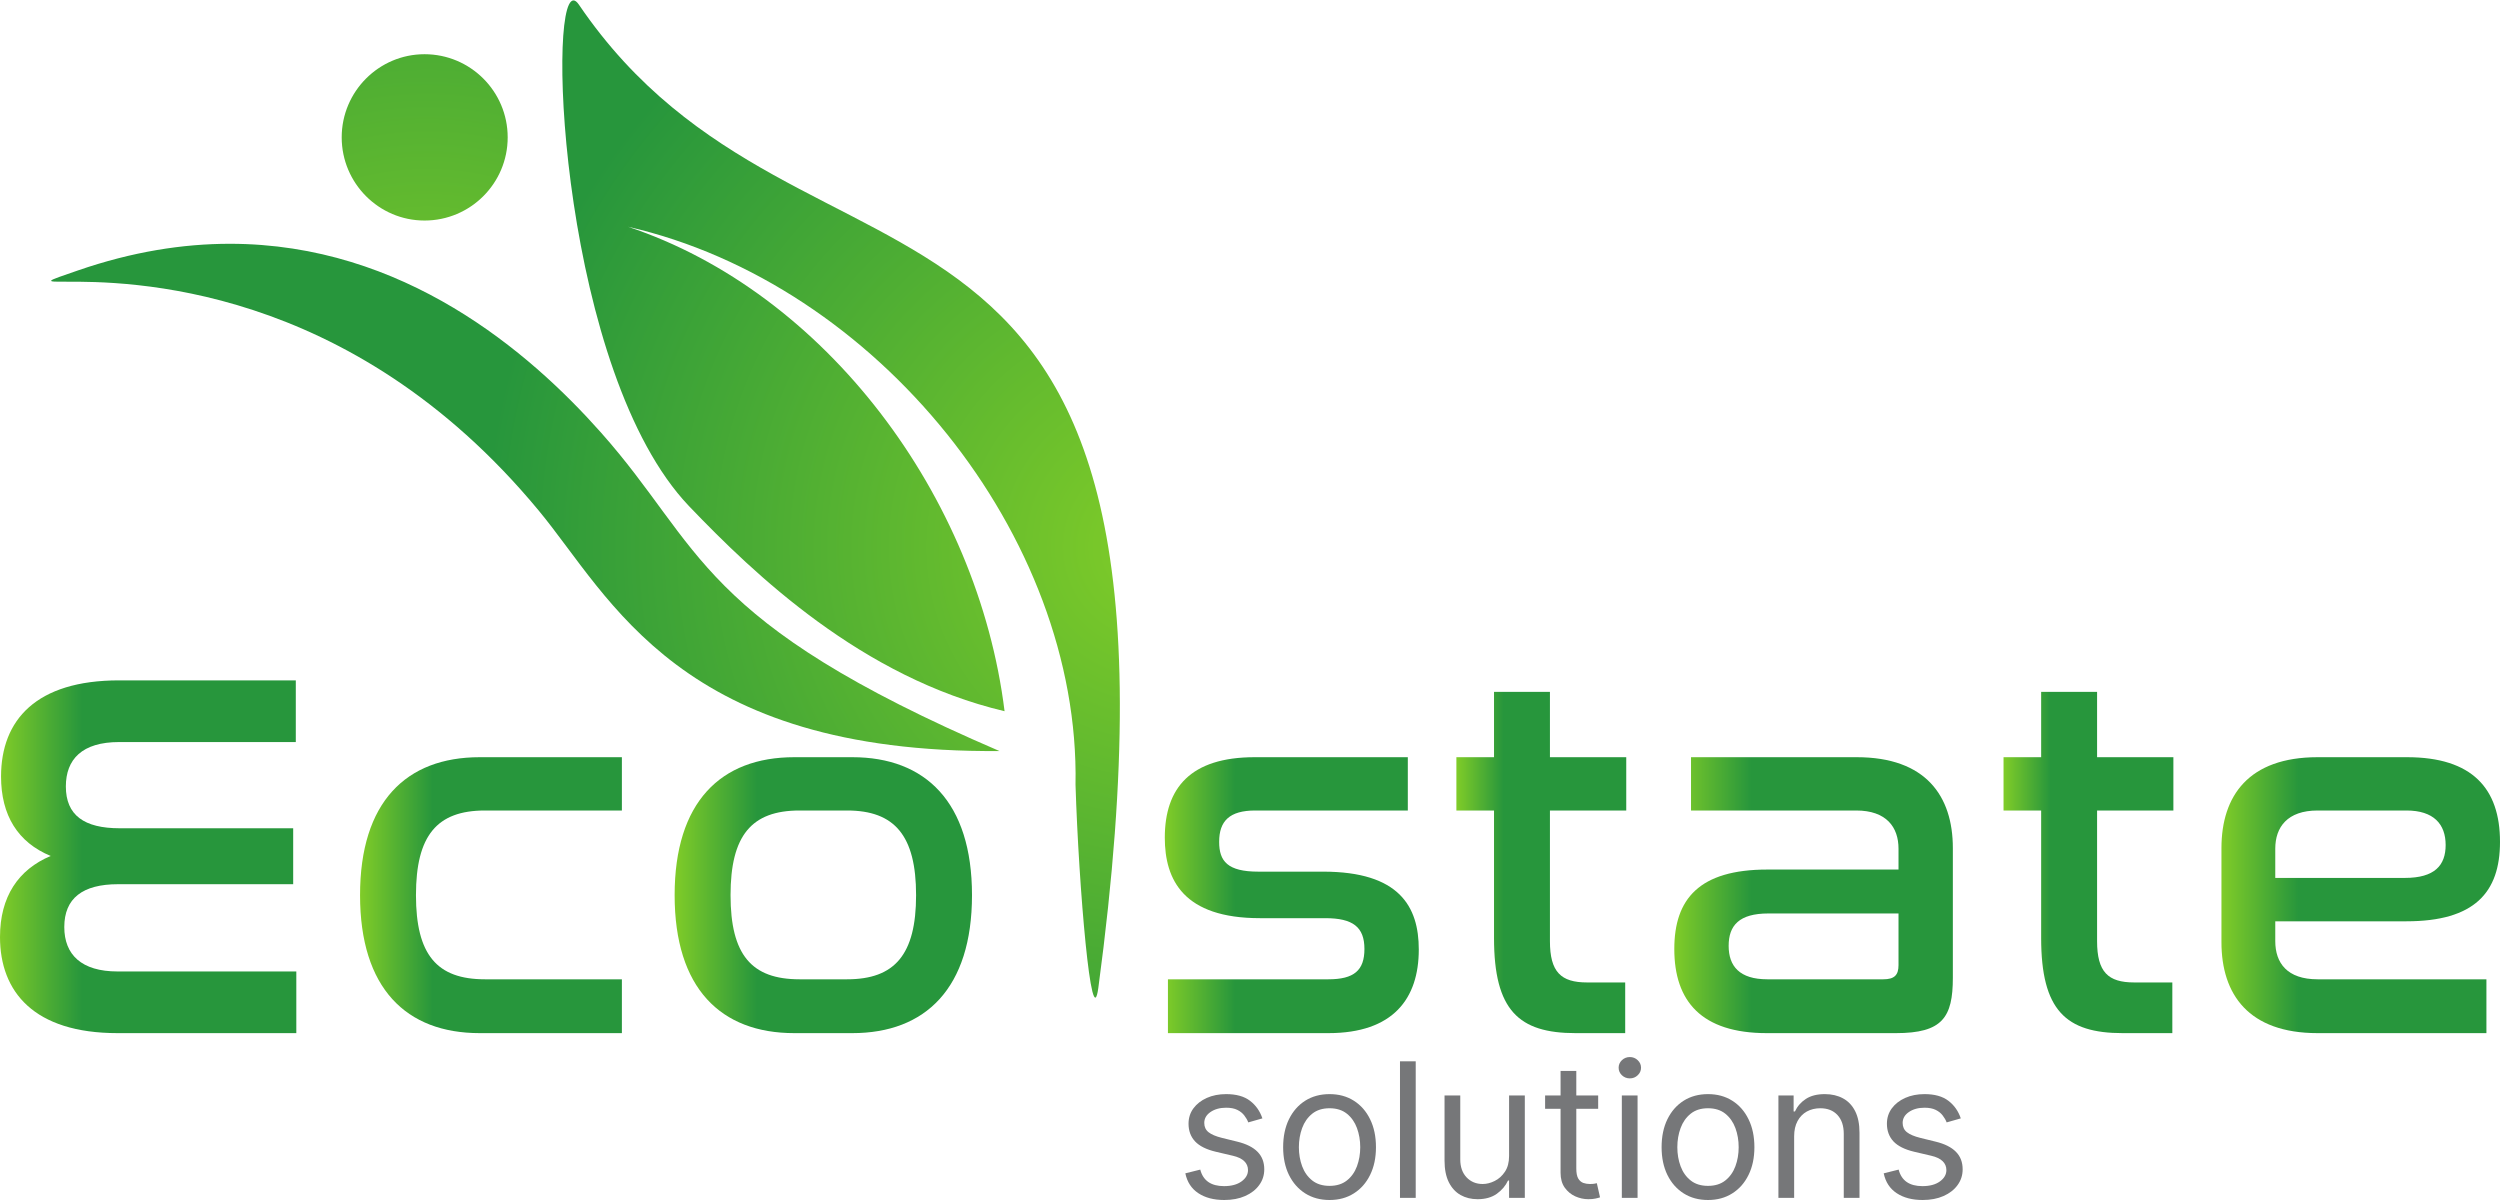
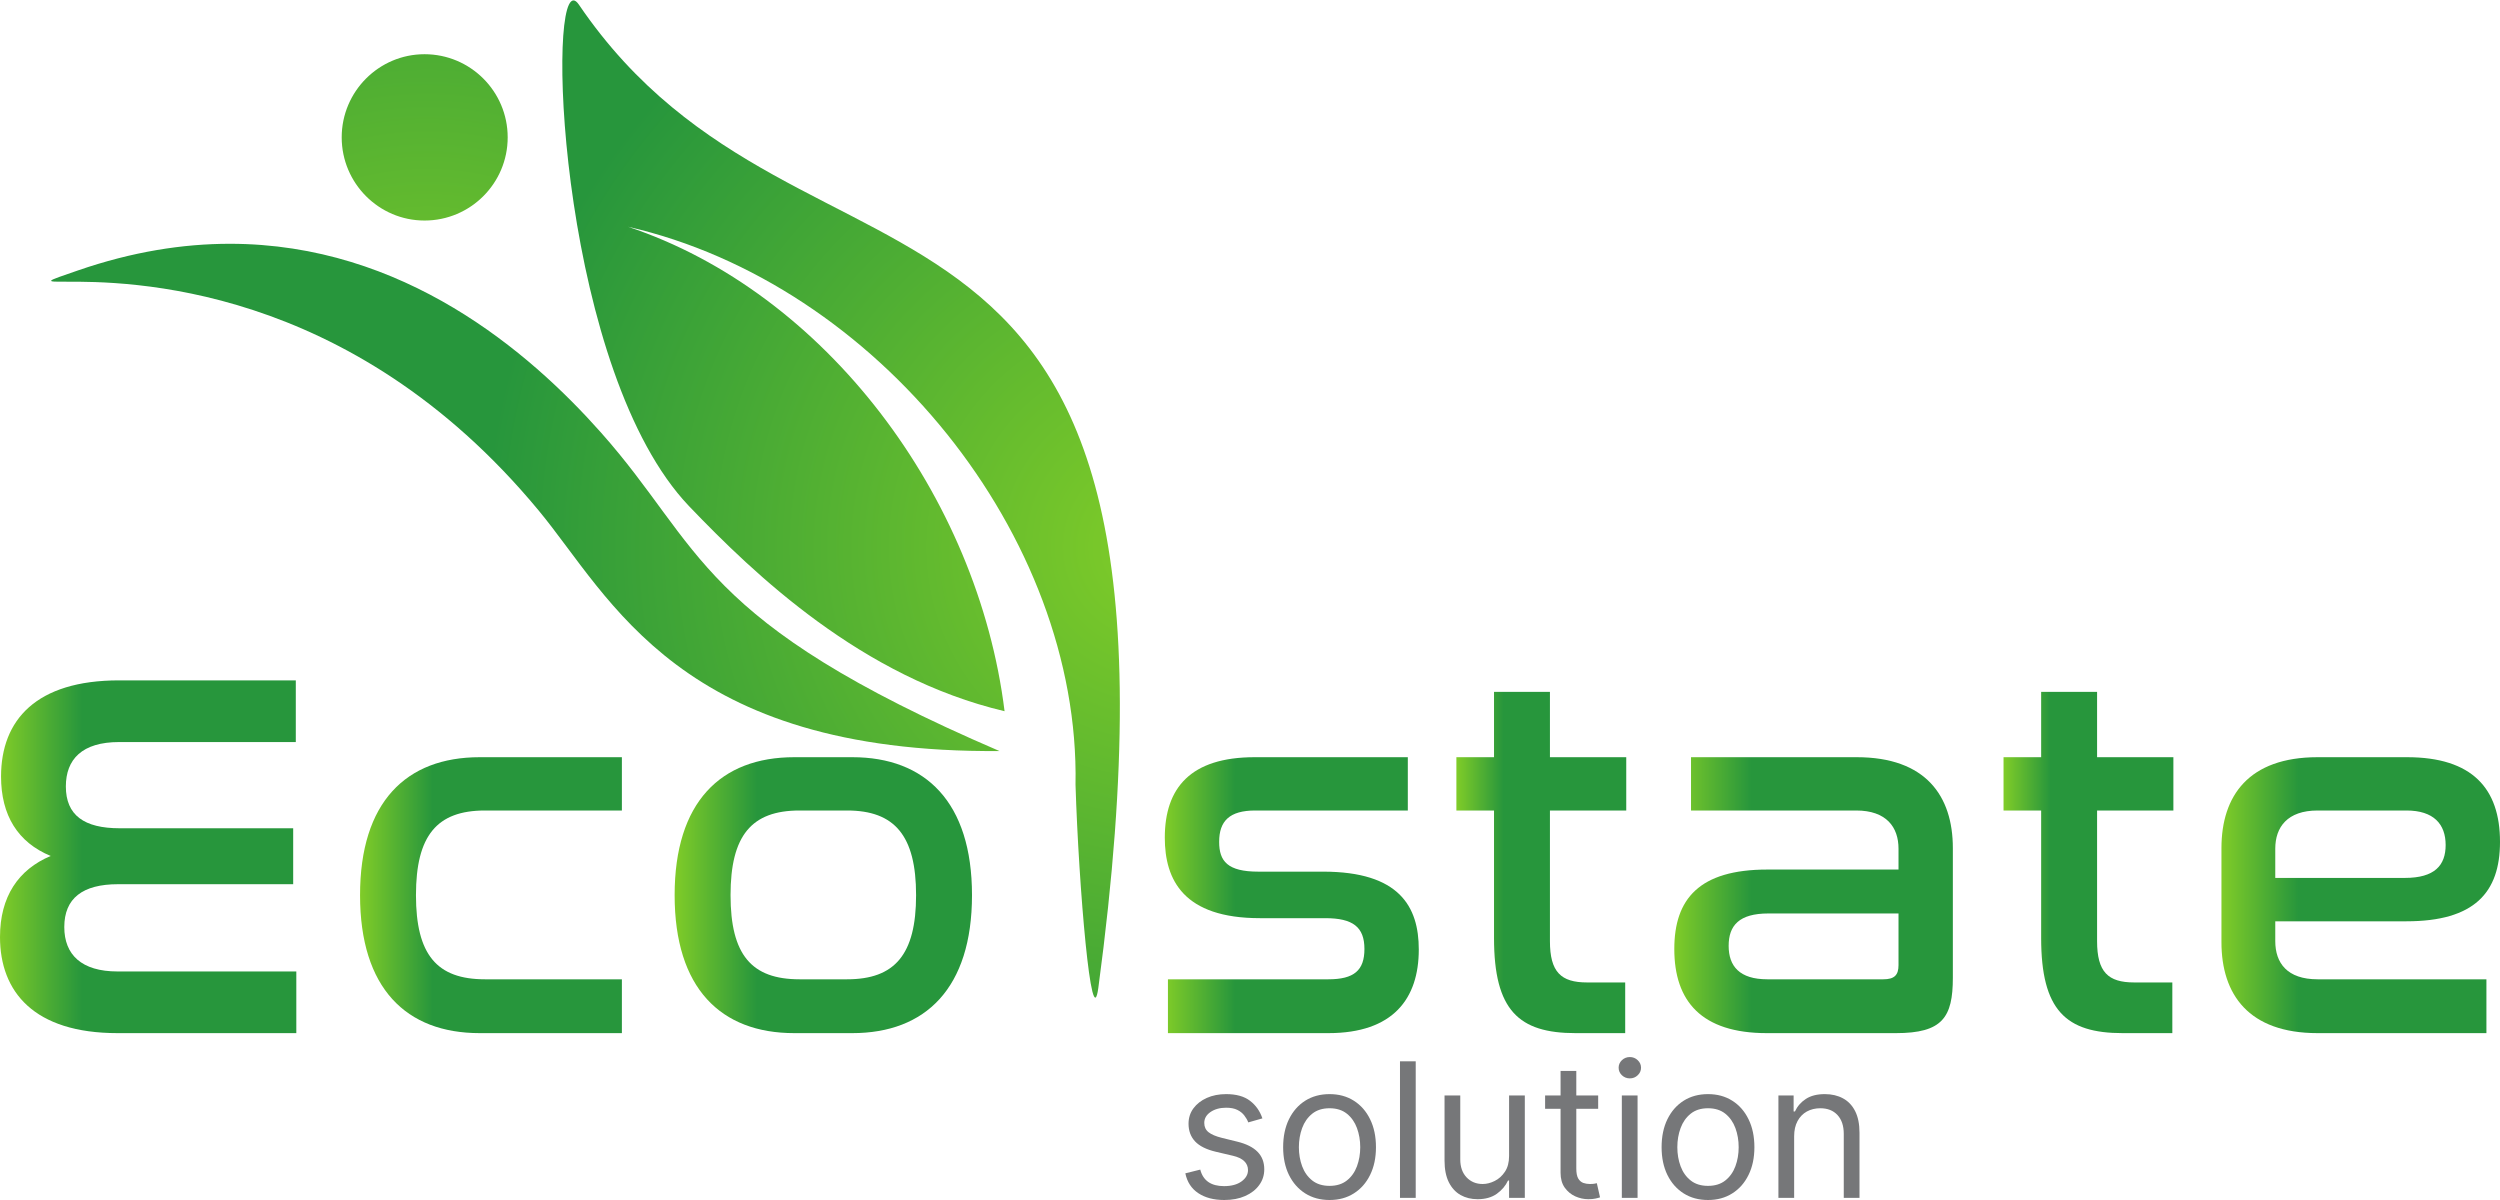
<svg xmlns="http://www.w3.org/2000/svg" width="150" height="72" viewBox="0 0 150 72" fill="none">
  <path d="M41.338 30.364C45.268 34.468 51.721 40.651 60.274 42.673C58.674 29.747 49.505 17.535 37.678 13.605C52.607 17.014 64.82 32.175 64.531 47.085C64.724 53.25 65.494 62.227 65.899 59.279C73.102 5.726 48.465 20.501 34.731 0.275C34.615 0.106 34.508 0.025 34.41 0.025C32.782 0.025 33.759 22.404 41.338 30.364Z" fill="url(#paint0_radial_74_951)" />
  <path d="M4.68 16.225C2.694 16.91 2.651 16.906 3.954 16.902C7.489 16.891 20.935 16.881 32.323 30.634C36.676 35.893 40.761 45.216 59.966 45.062C41.762 37.241 42.205 32.869 36.059 25.953C31.758 21.106 24.203 14.628 13.793 14.627C10.963 14.627 7.925 15.105 4.68 16.225Z" fill="url(#paint1_radial_74_951)" />
  <path d="M20.502 8.242C20.502 10.997 22.736 13.232 25.472 13.232C28.226 13.232 30.461 10.997 30.461 8.242C30.461 5.487 28.226 3.253 25.472 3.253C22.736 3.253 20.502 5.487 20.502 8.242Z" fill="url(#paint2_radial_74_951)" />
  <path d="M7.149 40.822C2.164 40.822 0.063 43.206 0.063 46.592C0.063 48.913 1.066 50.543 3.041 51.358C1.097 52.173 0 53.804 0 56.219C0 59.511 2.038 61.988 7.055 61.988H17.779V58.288H7.055C4.892 58.288 3.857 57.285 3.857 55.623C3.857 53.898 4.954 53.052 7.087 53.052H17.591V49.696H7.181C5.048 49.696 3.951 48.913 3.951 47.188C3.951 45.557 4.923 44.523 7.149 44.523H17.748V40.822H7.149Z" fill="url(#paint3_linear_74_951)" />
  <path d="M28.784 45.432C24.362 45.432 21.603 48.128 21.603 53.71C21.603 59.292 24.362 61.988 28.784 61.988H37.313V58.758H29.097C26.212 58.758 24.958 57.285 24.958 53.71C24.958 50.135 26.212 48.63 29.097 48.63H37.313V45.432H28.784Z" fill="url(#paint4_linear_74_951)" />
  <path d="M47.659 45.432C43.237 45.432 40.478 48.128 40.478 53.71C40.478 59.292 43.237 61.988 47.659 61.988H51.139C55.529 61.988 58.32 59.292 58.32 53.71C58.32 48.128 55.529 45.432 51.139 45.432H47.659ZM43.833 53.71C43.833 50.135 45.087 48.63 47.972 48.63H50.826C53.679 48.63 54.965 50.135 54.965 53.71C54.965 57.285 53.679 58.758 50.826 58.758H47.972C45.087 58.758 43.833 57.285 43.833 53.71Z" fill="url(#paint5_linear_74_951)" />
  <path d="M75.282 45.432C71.424 45.432 69.888 47.282 69.888 50.261C69.888 52.801 71.017 55.09 75.595 55.09H79.515C81.177 55.09 81.866 55.623 81.866 56.94C81.866 58.226 81.239 58.758 79.703 58.758H70.076V61.988H79.703C83.591 61.988 85.127 59.919 85.127 56.971C85.127 54.4 83.967 52.299 79.389 52.299H75.501C73.651 52.299 73.149 51.672 73.149 50.511C73.149 49.257 73.776 48.63 75.313 48.63H84.469V45.432H75.282Z" fill="url(#paint6_linear_74_951)" />
  <path d="M89.641 41.512V45.432H87.383V48.63H89.641V56.281C89.641 60.609 91.115 61.988 94.533 61.988H97.512V58.947H95.223C93.655 58.947 92.996 58.32 92.996 56.469V48.63H97.575V45.432H92.996V41.512H89.641Z" fill="url(#paint7_linear_74_951)" />
  <path d="M101.461 45.432V48.63H111.371C113.189 48.63 113.911 49.634 113.911 50.919V52.173H106.04C101.963 52.173 100.458 53.929 100.458 56.94C100.458 60.075 102.089 61.988 106.008 61.988H113.753C116.544 61.988 117.171 61.048 117.171 58.665V50.888C117.171 47.752 115.541 45.432 111.402 45.432H101.461ZM103.719 56.752C103.719 55.529 104.347 54.808 106.102 54.808H113.911V57.912C113.911 58.507 113.66 58.758 113.001 58.758H106.04C104.378 58.758 103.719 57.975 103.719 56.752Z" fill="url(#paint8_linear_74_951)" />
  <path d="M122.469 41.512V45.432H120.212V48.63H122.469V56.281C122.469 60.609 123.943 61.988 127.361 61.988H130.34V58.947H128.051C126.483 58.947 125.825 58.32 125.825 56.469V48.63H130.403V45.432H125.825V41.512H122.469Z" fill="url(#paint9_linear_74_951)" />
  <path d="M139.056 45.432C134.917 45.432 133.287 47.752 133.287 50.888V56.532C133.287 59.668 134.917 61.988 139.056 61.988H149.185V58.758H139.056C137.237 58.758 136.516 57.787 136.516 56.469V55.278H144.387C148.463 55.278 150 53.553 150 50.511C150 47.313 148.338 45.432 144.418 45.432H139.056ZM136.516 50.919C136.516 49.634 137.237 48.63 139.056 48.63H144.387C146.018 48.63 146.739 49.446 146.739 50.7C146.739 51.923 146.08 52.675 144.293 52.675H136.516V50.919Z" fill="url(#paint10_linear_74_951)" />
-   <path d="M117.647 67.103L116.799 67.344C116.746 67.202 116.667 67.065 116.563 66.931C116.462 66.796 116.323 66.683 116.147 66.595C115.971 66.507 115.746 66.463 115.471 66.463C115.095 66.463 114.782 66.55 114.531 66.723C114.283 66.894 114.159 67.112 114.159 67.376C114.159 67.61 114.244 67.796 114.415 67.932C114.586 68.068 114.852 68.181 115.215 68.272L116.127 68.496C116.677 68.629 117.086 68.833 117.355 69.108C117.625 69.38 117.759 69.73 117.759 70.16C117.759 70.512 117.658 70.826 117.455 71.104C117.255 71.381 116.975 71.6 116.615 71.76C116.255 71.92 115.837 72 115.359 72C114.732 72 114.214 71.864 113.803 71.592C113.392 71.32 113.132 70.922 113.023 70.4L113.919 70.176C114.004 70.507 114.166 70.754 114.403 70.92C114.643 71.085 114.956 71.168 115.343 71.168C115.783 71.168 116.133 71.075 116.391 70.888C116.653 70.698 116.783 70.472 116.783 70.208C116.783 69.995 116.709 69.816 116.559 69.672C116.41 69.525 116.181 69.416 115.871 69.344L114.847 69.104C114.284 68.97 113.871 68.764 113.607 68.484C113.346 68.201 113.215 67.848 113.215 67.424C113.215 67.077 113.312 66.77 113.507 66.503C113.704 66.237 113.972 66.027 114.311 65.875C114.652 65.723 115.039 65.647 115.471 65.647C116.079 65.647 116.557 65.781 116.903 66.047C117.253 66.314 117.501 66.666 117.647 67.103Z" fill="#767779" />
  <path d="M107.649 68.176V71.872H106.705V65.727H107.617V66.687H107.697C107.841 66.375 108.06 66.125 108.353 65.935C108.647 65.743 109.026 65.647 109.49 65.647C109.906 65.647 110.27 65.733 110.582 65.903C110.894 66.071 111.136 66.327 111.31 66.671C111.483 67.013 111.57 67.445 111.57 67.968V71.872H110.626V68.032C110.626 67.549 110.5 67.173 110.25 66.903C109.999 66.631 109.655 66.495 109.218 66.495C108.916 66.495 108.647 66.561 108.409 66.691C108.175 66.822 107.989 67.013 107.853 67.263C107.717 67.514 107.649 67.818 107.649 68.176Z" fill="#767779" />
  <path d="M102.48 72C101.925 72 101.438 71.868 101.02 71.604C100.604 71.34 100.278 70.971 100.044 70.496C99.812 70.021 99.696 69.466 99.696 68.832C99.696 68.192 99.812 67.633 100.044 67.156C100.278 66.678 100.604 66.307 101.02 66.043C101.438 65.779 101.925 65.647 102.48 65.647C103.035 65.647 103.52 65.779 103.936 66.043C104.355 66.307 104.68 66.678 104.912 67.156C105.147 67.633 105.264 68.192 105.264 68.832C105.264 69.466 105.147 70.021 104.912 70.496C104.68 70.971 104.355 71.34 103.936 71.604C103.52 71.868 103.035 72 102.48 72ZM102.48 71.152C102.901 71.152 103.248 71.044 103.52 70.828C103.792 70.612 103.993 70.328 104.124 69.976C104.255 69.624 104.32 69.242 104.32 68.832C104.32 68.421 104.255 68.038 104.124 67.683C103.993 67.329 103.792 67.042 103.52 66.823C103.248 66.605 102.901 66.495 102.48 66.495C102.058 66.495 101.712 66.605 101.44 66.823C101.168 67.042 100.966 67.329 100.836 67.683C100.705 68.038 100.64 68.421 100.64 68.832C100.64 69.242 100.705 69.624 100.836 69.976C100.966 70.328 101.168 70.612 101.44 70.828C101.712 71.044 102.058 71.152 102.48 71.152Z" fill="#767779" />
  <path d="M97.31 71.872V65.727H98.254V71.872H97.31ZM97.79 64.703C97.606 64.703 97.448 64.641 97.314 64.515C97.184 64.39 97.118 64.239 97.118 64.063C97.118 63.887 97.184 63.736 97.314 63.611C97.448 63.486 97.606 63.423 97.79 63.423C97.974 63.423 98.132 63.486 98.262 63.611C98.396 63.736 98.462 63.887 98.462 64.063C98.462 64.239 98.396 64.39 98.262 64.515C98.132 64.641 97.974 64.703 97.79 64.703Z" fill="#767779" />
  <path d="M95.89 65.727V66.527H92.706V65.727H95.89ZM93.634 64.255H94.578V70.112C94.578 70.378 94.617 70.578 94.694 70.712C94.774 70.843 94.875 70.93 94.998 70.976C95.123 71.019 95.255 71.04 95.394 71.04C95.498 71.04 95.583 71.034 95.65 71.024C95.717 71.01 95.77 71 95.81 70.992L96.002 71.84C95.938 71.864 95.849 71.888 95.734 71.912C95.619 71.939 95.474 71.952 95.298 71.952C95.031 71.952 94.77 71.895 94.514 71.78C94.261 71.665 94.05 71.49 93.882 71.256C93.717 71.021 93.634 70.725 93.634 70.368V64.255Z" fill="#767779" />
  <path d="M90.545 69.36V65.727H91.489V71.872H90.545V70.832H90.481C90.337 71.144 90.113 71.409 89.809 71.628C89.504 71.844 89.121 71.952 88.656 71.952C88.272 71.952 87.931 71.868 87.632 71.7C87.334 71.529 87.099 71.273 86.928 70.932C86.758 70.588 86.672 70.154 86.672 69.632V65.727H87.616V69.568C87.616 70.016 87.742 70.373 87.992 70.64C88.246 70.906 88.568 71.04 88.96 71.04C89.195 71.04 89.434 70.98 89.677 70.86C89.922 70.74 90.127 70.556 90.293 70.308C90.461 70.06 90.545 69.744 90.545 69.36Z" fill="#767779" />
  <path d="M84.943 63.679V71.872H83.999V63.679H84.943Z" fill="#767779" />
  <path d="M79.773 72C79.219 72 78.732 71.868 78.313 71.604C77.897 71.34 77.572 70.971 77.337 70.496C77.105 70.021 76.989 69.466 76.989 68.832C76.989 68.192 77.105 67.633 77.337 67.156C77.572 66.678 77.897 66.307 78.313 66.043C78.732 65.779 79.219 65.647 79.773 65.647C80.328 65.647 80.814 65.779 81.23 66.043C81.648 66.307 81.974 66.678 82.206 67.156C82.441 67.633 82.558 68.192 82.558 68.832C82.558 69.466 82.441 70.021 82.206 70.496C81.974 70.971 81.648 71.34 81.23 71.604C80.814 71.868 80.328 72 79.773 72ZM79.773 71.152C80.195 71.152 80.542 71.044 80.814 70.828C81.086 70.612 81.287 70.328 81.418 69.976C81.548 69.624 81.614 69.242 81.614 68.832C81.614 68.421 81.548 68.038 81.418 67.683C81.287 67.329 81.086 67.042 80.814 66.823C80.542 66.605 80.195 66.495 79.773 66.495C79.352 66.495 79.005 66.605 78.733 66.823C78.461 67.042 78.26 67.329 78.129 67.683C77.999 68.038 77.933 68.421 77.933 68.832C77.933 69.242 77.999 69.624 78.129 69.976C78.26 70.328 78.461 70.612 78.733 70.828C79.005 71.044 79.352 71.152 79.773 71.152Z" fill="#767779" />
  <path d="M75.744 67.103L74.896 67.344C74.843 67.202 74.764 67.065 74.66 66.931C74.559 66.796 74.42 66.683 74.244 66.595C74.068 66.507 73.843 66.463 73.568 66.463C73.192 66.463 72.879 66.55 72.628 66.723C72.38 66.894 72.256 67.112 72.256 67.376C72.256 67.61 72.341 67.796 72.512 67.932C72.683 68.068 72.949 68.181 73.312 68.272L74.224 68.496C74.773 68.629 75.183 68.833 75.452 69.108C75.721 69.38 75.856 69.73 75.856 70.16C75.856 70.512 75.755 70.826 75.552 71.104C75.352 71.381 75.072 71.6 74.712 71.76C74.352 71.92 73.933 72 73.456 72C72.829 72 72.31 71.864 71.9 71.592C71.489 71.32 71.229 70.922 71.12 70.4L72.016 70.176C72.101 70.507 72.262 70.754 72.5 70.92C72.74 71.085 73.053 71.168 73.44 71.168C73.88 71.168 74.229 71.075 74.488 70.888C74.749 70.698 74.88 70.472 74.88 70.208C74.88 69.995 74.805 69.816 74.656 69.672C74.507 69.525 74.277 69.416 73.968 69.344L72.944 69.104C72.381 68.97 71.968 68.764 71.704 68.484C71.442 68.201 71.312 67.848 71.312 67.424C71.312 67.077 71.409 66.77 71.604 66.503C71.801 66.237 72.069 66.027 72.408 65.875C72.749 65.723 73.136 65.647 73.568 65.647C74.176 65.647 74.653 65.781 75 66.047C75.349 66.314 75.597 66.666 75.744 67.103Z" fill="#767779" />
  <defs>
    <radialGradient id="paint0_radial_74_951" cx="0" cy="0" r="1" gradientUnits="userSpaceOnUse" gradientTransform="translate(69.4389 32.816) scale(69.0812 69.0812)">
      <stop stop-color="#80CC28" />
      <stop offset="0.585" stop-color="#27963C" />
      <stop offset="1" stop-color="#27963C" />
    </radialGradient>
    <radialGradient id="paint1_radial_74_951" cx="0" cy="0" r="1" gradientUnits="userSpaceOnUse" gradientTransform="translate(69.4398 32.816) scale(69.0811 69.0811)">
      <stop stop-color="#80CC28" />
      <stop offset="0.585" stop-color="#27963C" />
      <stop offset="1" stop-color="#27963C" />
    </radialGradient>
    <radialGradient id="paint2_radial_74_951" cx="0" cy="0" r="1" gradientUnits="userSpaceOnUse" gradientTransform="translate(25.6223 26.2399) scale(69.0819 69.0819)">
      <stop stop-color="#80CC28" />
      <stop offset="0.585" stop-color="#27963C" />
      <stop offset="1" stop-color="#27963C" />
    </radialGradient>
    <linearGradient id="paint3_linear_74_951" x1="-1.33423e-05" y1="51.405" x2="17.779" y2="51.405" gradientUnits="userSpaceOnUse">
      <stop stop-color="#80CC28" />
      <stop offset="0.277" stop-color="#27963C" />
      <stop offset="1" stop-color="#27963C" />
    </linearGradient>
    <linearGradient id="paint4_linear_74_951" x1="21.603" y1="53.71" x2="37.313" y2="53.71" gradientUnits="userSpaceOnUse">
      <stop stop-color="#80CC28" />
      <stop offset="0.277" stop-color="#27963C" />
      <stop offset="1" stop-color="#27963C" />
    </linearGradient>
    <linearGradient id="paint5_linear_74_951" x1="40.478" y1="53.71" x2="58.32" y2="53.71" gradientUnits="userSpaceOnUse">
      <stop stop-color="#80CC28" />
      <stop offset="0.277" stop-color="#27963C" />
      <stop offset="1" stop-color="#27963C" />
    </linearGradient>
    <linearGradient id="paint6_linear_74_951" x1="69.888" y1="53.71" x2="85.127" y2="53.71" gradientUnits="userSpaceOnUse">
      <stop stop-color="#80CC28" />
      <stop offset="0.277" stop-color="#27963C" />
      <stop offset="1" stop-color="#27963C" />
    </linearGradient>
    <linearGradient id="paint7_linear_74_951" x1="87.383" y1="51.75" x2="97.575" y2="51.75" gradientUnits="userSpaceOnUse">
      <stop stop-color="#80CC28" />
      <stop offset="0.277" stop-color="#27963C" />
      <stop offset="1" stop-color="#27963C" />
    </linearGradient>
    <linearGradient id="paint8_linear_74_951" x1="100.458" y1="53.71" x2="117.171" y2="53.71" gradientUnits="userSpaceOnUse">
      <stop stop-color="#80CC28" />
      <stop offset="0.277" stop-color="#27963C" />
      <stop offset="1" stop-color="#27963C" />
    </linearGradient>
    <linearGradient id="paint9_linear_74_951" x1="120.212" y1="51.75" x2="130.403" y2="51.75" gradientUnits="userSpaceOnUse">
      <stop stop-color="#80CC28" />
      <stop offset="0.277" stop-color="#27963C" />
      <stop offset="1" stop-color="#27963C" />
    </linearGradient>
    <linearGradient id="paint10_linear_74_951" x1="133.287" y1="53.71" x2="150" y2="53.71" gradientUnits="userSpaceOnUse">
      <stop stop-color="#80CC28" />
      <stop offset="0.277" stop-color="#27963C" />
      <stop offset="1" stop-color="#27963C" />
    </linearGradient>
  </defs>
</svg>
